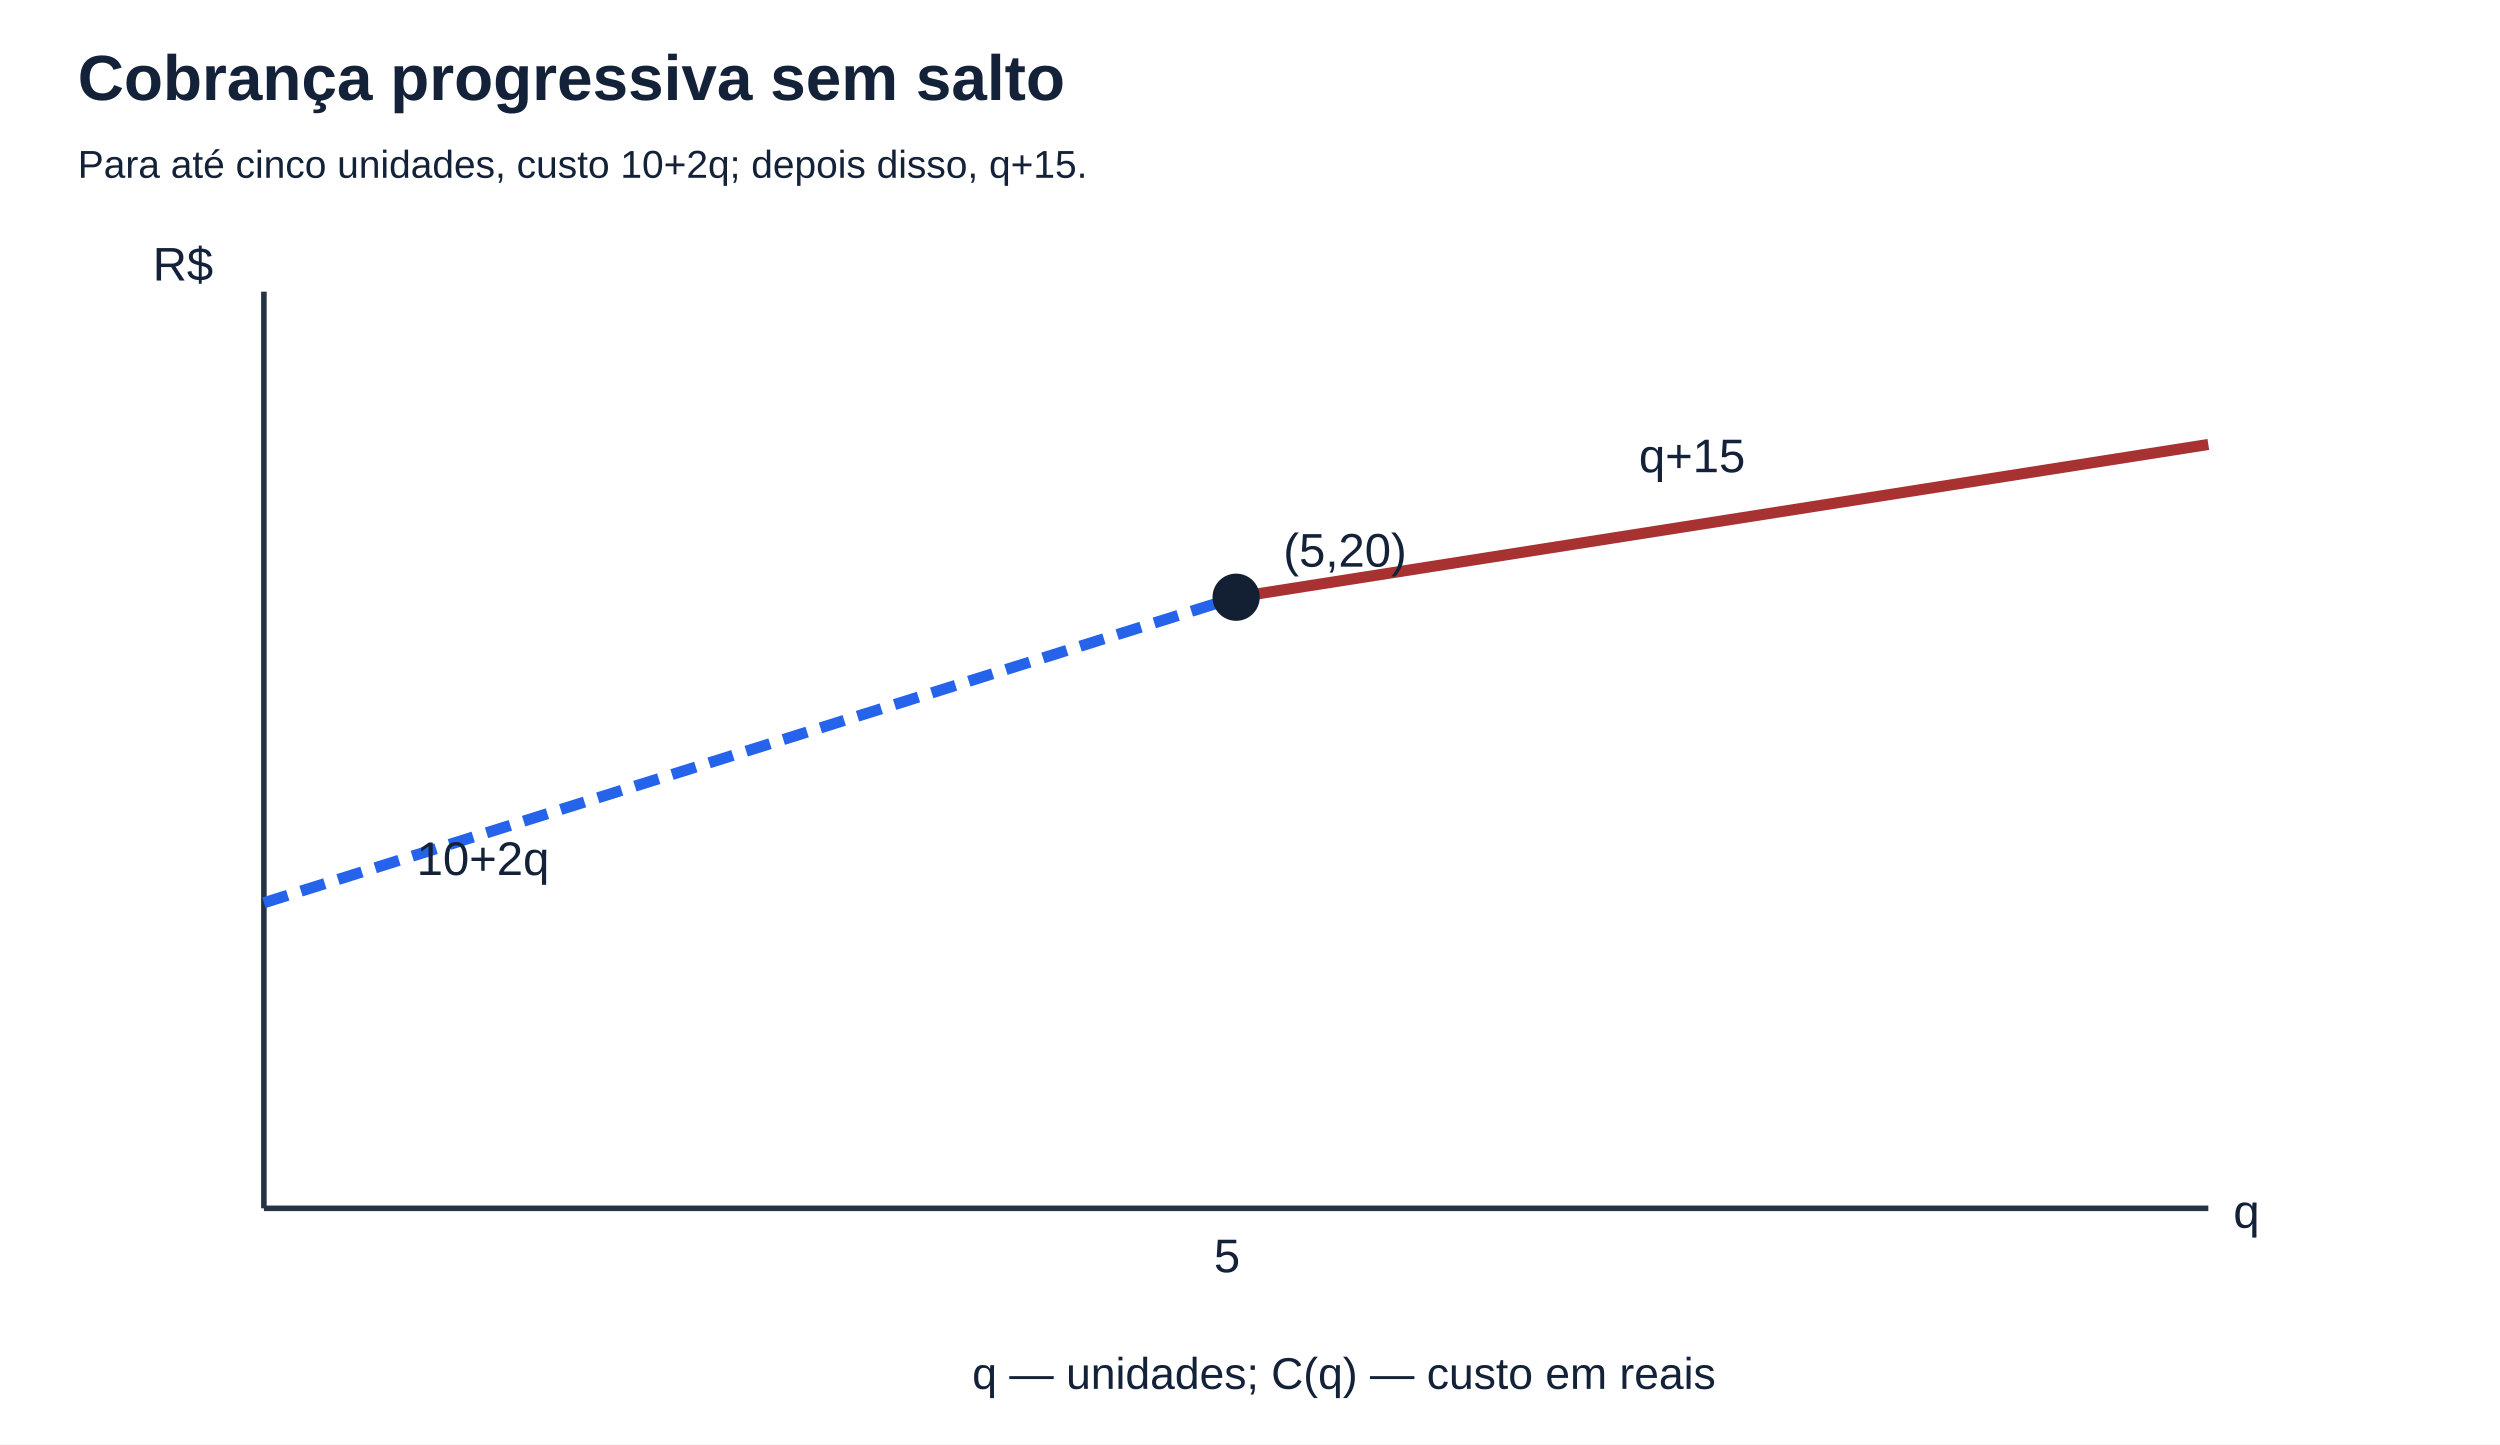
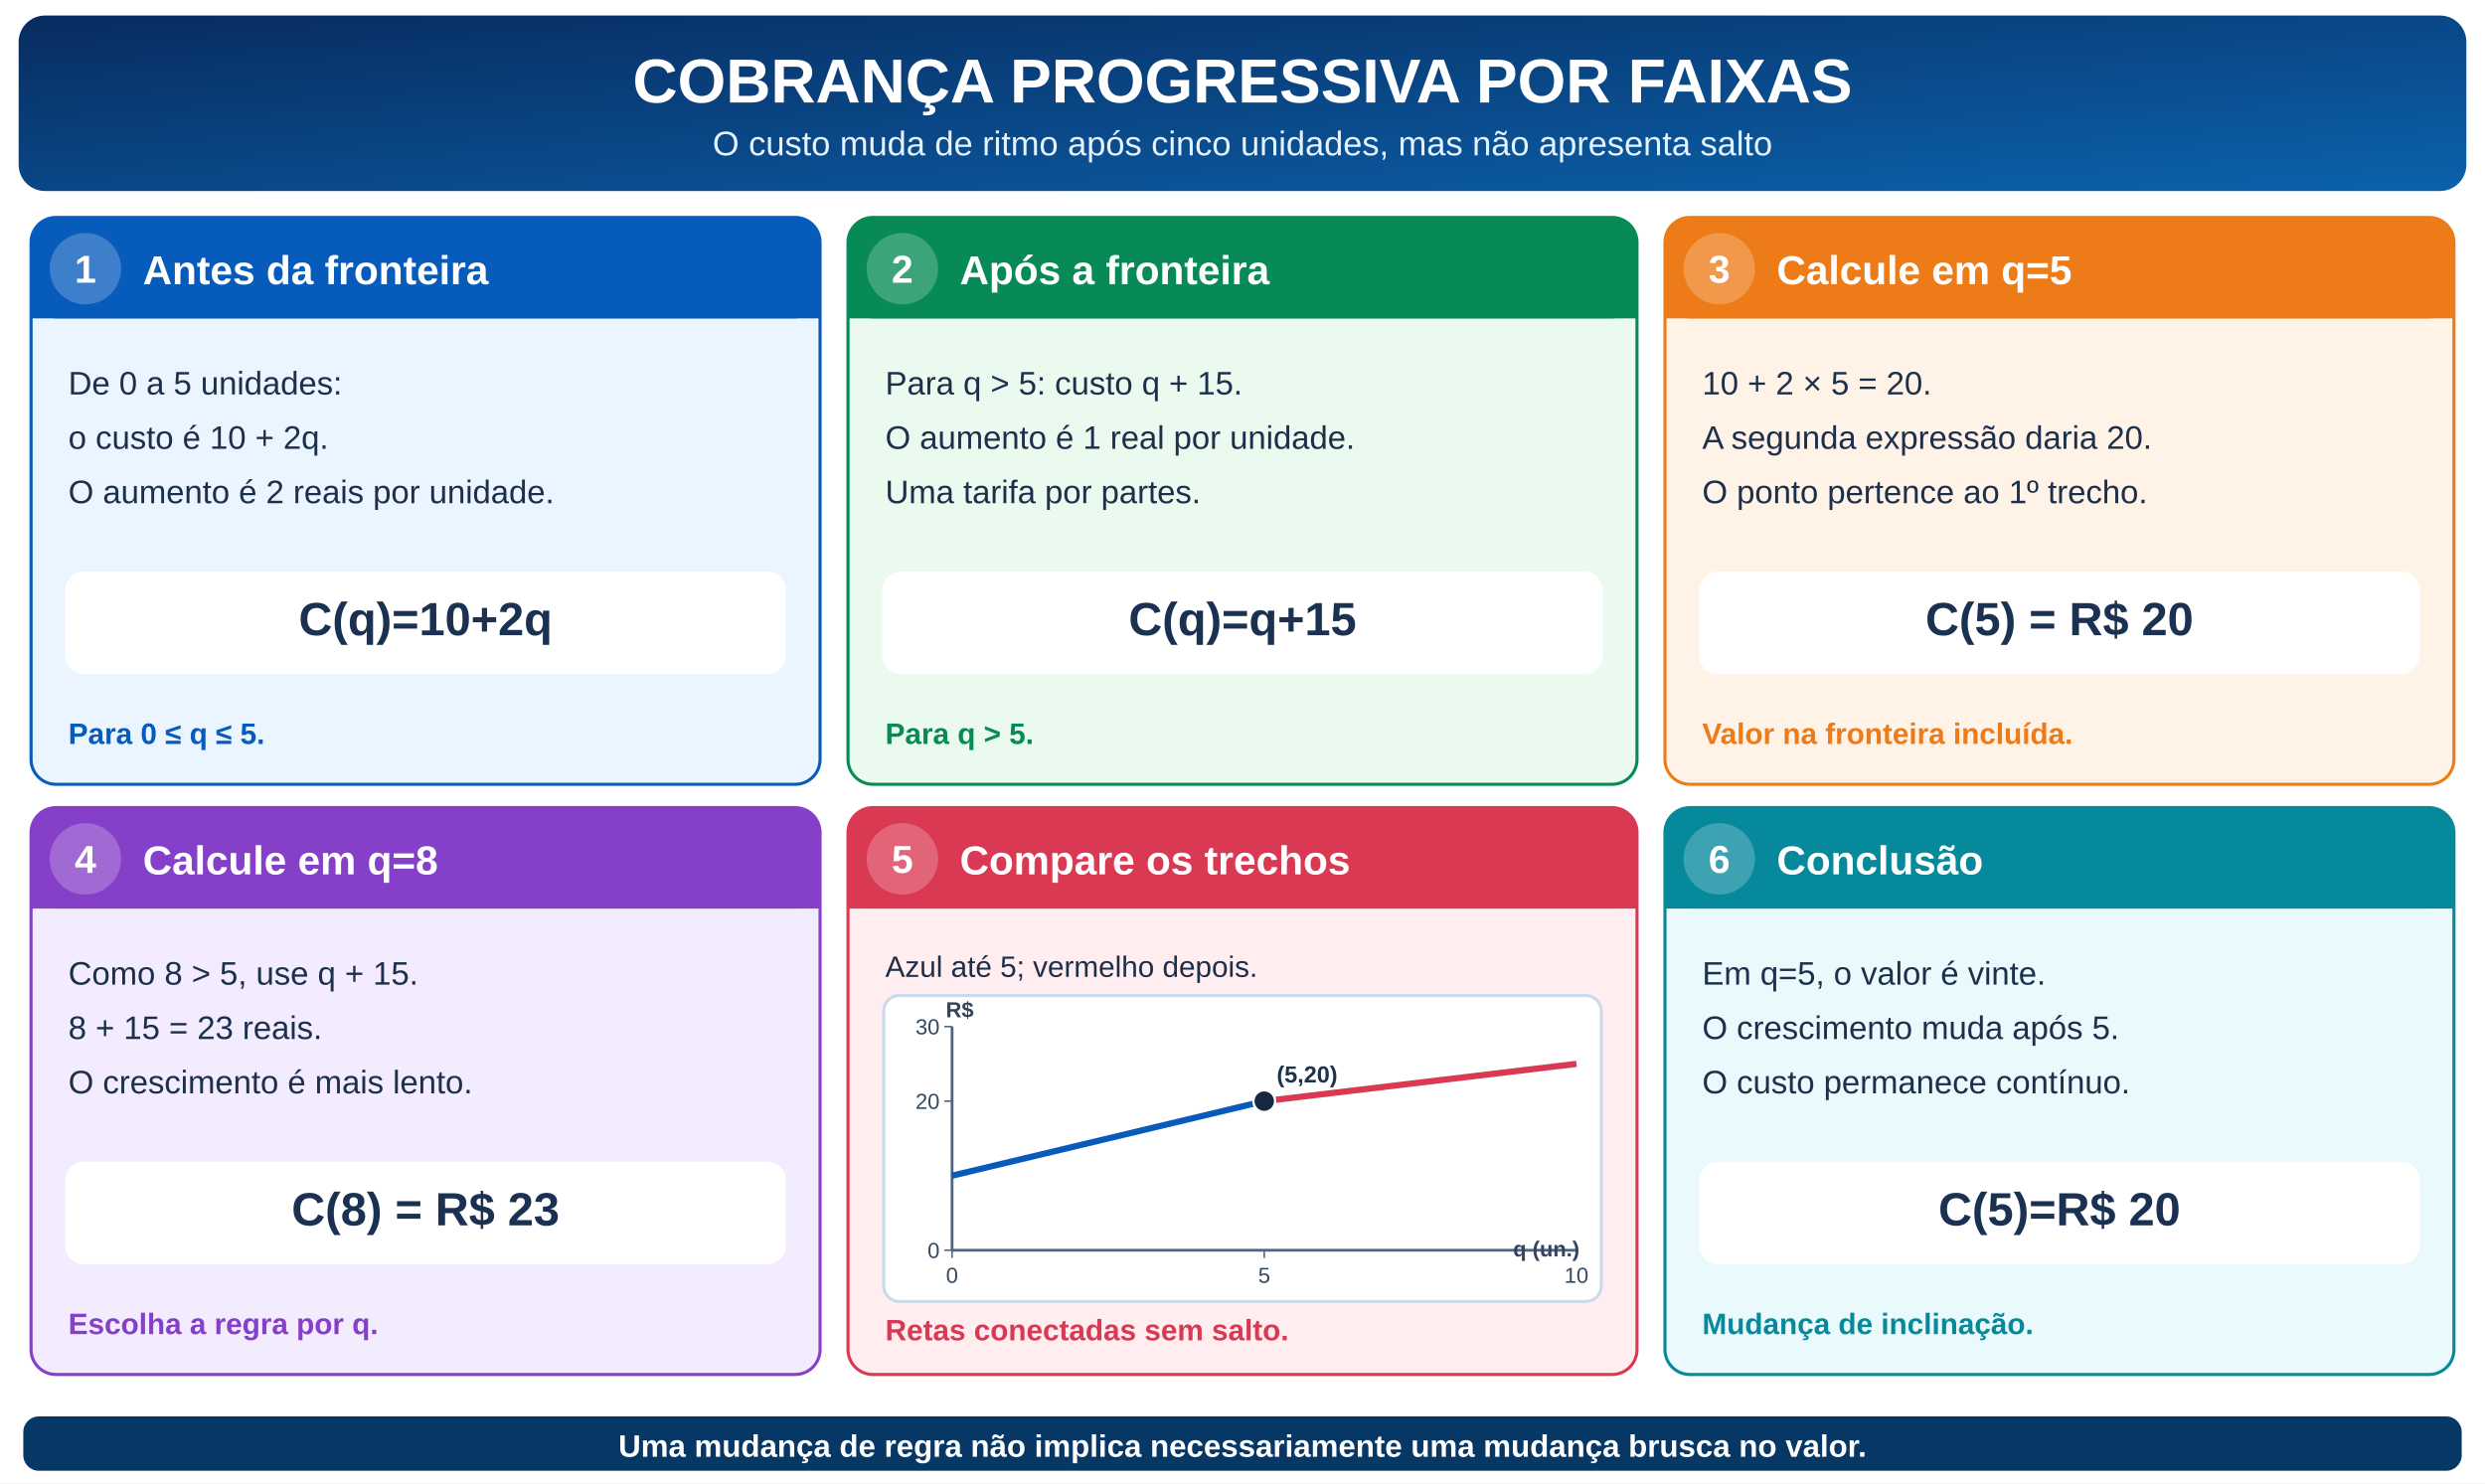
- <svg xmlns="http://www.w3.org/2000/svg" viewBox="0 0 900 520" role="img" aria-labelledby="t d">
-   <rect width="900" height="520" fill="#fff" />
-   <g fill="#142239" font-family="Arial,sans-serif">
-     <text x="28" y="36" font-weight="bold" font-size="23">Cobrança progressiva sem salto</text>
-     <text x="28" y="64" font-size="14">Para até cinco unidades, custo 10+2q; depois disso, q+15.</text>
-   </g>
-   <g stroke="#263342" stroke-width="2" fill="none">
-     <path d="M95 435 H795 M95 435 V105" />
-   </g>
-   <text x="55" y="101" font-family="Arial,sans-serif" font-size="17" fill="#142239">R$</text>
-   <text x="804" y="442" font-family="Arial,sans-serif" font-size="17" fill="#142239">q</text>
-   <text x="437" y="458" font-family="Arial,sans-serif" font-size="17" fill="#142239">5</text>
-   <path d="M95.0 325.0 L445.0 215.0" fill="none" stroke="#2563eb" stroke-width="4" stroke-dasharray="9 5" />
-   <path d="M445.0 215.0 L795.0 160.0" fill="none" stroke="#a83232" stroke-width="4" />
-   <circle cx="445.0" cy="215.0" r="7" stroke="#132033" stroke-width="3" fill="#132033" />
-   <text x="150" y="315" font-family="Arial,sans-serif" font-size="17" fill="#142239">10+2q</text>
-   <text x="590" y="170" font-family="Arial,sans-serif" font-size="17" fill="#142239">q+15</text>
-   <text x="462" y="204" font-family="Arial,sans-serif" font-size="17" fill="#142239">(5,20)</text>
-   <g font-family="Arial,sans-serif" font-size="16" fill="#142239">
-     <text x="350" y="500">q — unidades; C(q) — custo em reais</text>
-   </g>
+ <svg xmlns="http://www.w3.org/2000/svg" viewBox="0 0 1600 955" role="img" aria-labelledby="title desc">
+   <rect x="0" y="0" width="1600" height="955" rx="0" fill="#fff" />
+   <defs>
+     <linearGradient id="blue" x1="0" y1="0" x2="1" y2="1">
+       <stop offset="0" stop-color="#082c61" />
+       <stop offset="1" stop-color="#0b62ab" />
+     </linearGradient>
+   </defs>
+   <rect x="12" y="10" width="1576" height="113" rx="17" fill="url(#blue)" />
+   <text x="800" y="66" text-anchor="middle" font-family="Arial,DejaVu Sans,sans-serif" font-size="40" font-weight="700" fill="#fff">COBRANÇA PROGRESSIVA POR FAIXAS</text>
+   <text x="800" y="100" text-anchor="middle" font-family="Arial,DejaVu Sans,sans-serif" font-size="22" font-weight="400" fill="#e5f2ff">O custo muda de ritmo após cinco unidades, mas não apresenta salto</text>
+   <rect x="20" y="140" width="508" height="365" rx="16" fill="#ebf5ff" stroke="#075bbb" stroke-width="2" />
+   <rect x="20" y="140" width="508" height="65" rx="16" fill="#075bbb" />
+   <rect x="20" y="189" width="508" height="16" rx="0" fill="#075bbb" />
+   <circle cx="55" cy="173" r="23" fill="#fff" opacity=".22" />
+   <text x="55" y="182" text-anchor="middle" font-family="Arial,DejaVu Sans,sans-serif" font-size="25" font-weight="700" fill="#fff">1</text>
+   <text x="92" y="183" text-anchor="start" font-family="Arial,DejaVu Sans,sans-serif" font-size="26" font-weight="700" fill="#fff">Antes da fronteira</text>
+   <text x="44" y="254" text-anchor="start" font-family="Arial,DejaVu Sans,sans-serif" font-size="21" font-weight="400" fill="#1c304c">De 0 a 5 unidades:</text>
+   <text x="44" y="289" text-anchor="start" font-family="Arial,DejaVu Sans,sans-serif" font-size="21" font-weight="400" fill="#1c304c">o custo é 10 + 2q.</text>
+   <text x="44" y="324" text-anchor="start" font-family="Arial,DejaVu Sans,sans-serif" font-size="21" font-weight="400" fill="#1c304c">O aumento é 2 reais por unidade.</text>
+   <rect x="42" y="368" width="464" height="66" rx="12" fill="#fff" />
+   <text x="274" y="409" text-anchor="middle" font-family="Arial,DejaVu Sans,sans-serif" font-size="30" font-weight="700" fill="#1a3151">C(q)=10+2q</text>
+   <text x="44" y="479" text-anchor="start" font-family="Arial,DejaVu Sans,sans-serif" font-size="19" font-weight="700" fill="#075bbb">Para 0 ≤ q ≤ 5.</text>
+   <rect x="546" y="140" width="508" height="365" rx="16" fill="#ebfaef" stroke="#078a55" stroke-width="2" />
+   <rect x="546" y="140" width="508" height="65" rx="16" fill="#078a55" />
+   <rect x="546" y="189" width="508" height="16" rx="0" fill="#078a55" />
+   <circle cx="581" cy="173" r="23" fill="#fff" opacity=".22" />
+   <text x="581" y="182" text-anchor="middle" font-family="Arial,DejaVu Sans,sans-serif" font-size="25" font-weight="700" fill="#fff">2</text>
+   <text x="618" y="183" text-anchor="start" font-family="Arial,DejaVu Sans,sans-serif" font-size="26" font-weight="700" fill="#fff">Após a fronteira</text>
+   <text x="570" y="254" text-anchor="start" font-family="Arial,DejaVu Sans,sans-serif" font-size="21" font-weight="400" fill="#1c304c">Para q &gt; 5: custo q + 15.</text>
+   <text x="570" y="289" text-anchor="start" font-family="Arial,DejaVu Sans,sans-serif" font-size="21" font-weight="400" fill="#1c304c">O aumento é 1 real por unidade.</text>
+   <text x="570" y="324" text-anchor="start" font-family="Arial,DejaVu Sans,sans-serif" font-size="21" font-weight="400" fill="#1c304c">Uma tarifa por partes.</text>
+   <rect x="568" y="368" width="464" height="66" rx="12" fill="#fff" />
+   <text x="800" y="409" text-anchor="middle" font-family="Arial,DejaVu Sans,sans-serif" font-size="30" font-weight="700" fill="#1a3151">C(q)=q+15</text>
+   <text x="570" y="479" text-anchor="start" font-family="Arial,DejaVu Sans,sans-serif" font-size="19" font-weight="700" fill="#078a55">Para q &gt; 5.</text>
+   <rect x="1072" y="140" width="508" height="365" rx="16" fill="#fff2e6" stroke="#ed7b18" stroke-width="2" />
+   <rect x="1072" y="140" width="508" height="65" rx="16" fill="#ed7b18" />
+   <rect x="1072" y="189" width="508" height="16" rx="0" fill="#ed7b18" />
+   <circle cx="1107" cy="173" r="23" fill="#fff" opacity=".22" />
+   <text x="1107" y="182" text-anchor="middle" font-family="Arial,DejaVu Sans,sans-serif" font-size="25" font-weight="700" fill="#fff">3</text>
+   <text x="1144" y="183" text-anchor="start" font-family="Arial,DejaVu Sans,sans-serif" font-size="26" font-weight="700" fill="#fff">Calcule em q=5</text>
+   <text x="1096" y="254" text-anchor="start" font-family="Arial,DejaVu Sans,sans-serif" font-size="21" font-weight="400" fill="#1c304c">10 + 2 × 5 = 20.</text>
+   <text x="1096" y="289" text-anchor="start" font-family="Arial,DejaVu Sans,sans-serif" font-size="21" font-weight="400" fill="#1c304c">A segunda expressão daria 20.</text>
+   <text x="1096" y="324" text-anchor="start" font-family="Arial,DejaVu Sans,sans-serif" font-size="21" font-weight="400" fill="#1c304c">O ponto pertence ao 1º trecho.</text>
+   <rect x="1094" y="368" width="464" height="66" rx="12" fill="#fff" />
+   <text x="1326" y="409" text-anchor="middle" font-family="Arial,DejaVu Sans,sans-serif" font-size="30" font-weight="700" fill="#1a3151">C(5) = R$ 20</text>
+   <text x="1096" y="479" text-anchor="start" font-family="Arial,DejaVu Sans,sans-serif" font-size="19" font-weight="700" fill="#ed7b18">Valor na fronteira incluída.</text>
+   <rect x="20" y="520" width="508" height="365" rx="16" fill="#f3ecff" stroke="#863fc8" stroke-width="2" />
+   <rect x="20" y="520" width="508" height="65" rx="16" fill="#863fc8" />
+   <rect x="20" y="569" width="508" height="16" rx="0" fill="#863fc8" />
+   <circle cx="55" cy="553" r="23" fill="#fff" opacity=".22" />
+   <text x="55" y="562" text-anchor="middle" font-family="Arial,DejaVu Sans,sans-serif" font-size="25" font-weight="700" fill="#fff">4</text>
+   <text x="92" y="563" text-anchor="start" font-family="Arial,DejaVu Sans,sans-serif" font-size="26" font-weight="700" fill="#fff">Calcule em q=8</text>
+   <text x="44" y="634" text-anchor="start" font-family="Arial,DejaVu Sans,sans-serif" font-size="21" font-weight="400" fill="#1c304c">Como 8 &gt; 5, use q + 15.</text>
+   <text x="44" y="669" text-anchor="start" font-family="Arial,DejaVu Sans,sans-serif" font-size="21" font-weight="400" fill="#1c304c">8 + 15 = 23 reais.</text>
+   <text x="44" y="704" text-anchor="start" font-family="Arial,DejaVu Sans,sans-serif" font-size="21" font-weight="400" fill="#1c304c">O crescimento é mais lento.</text>
+   <rect x="42" y="748" width="464" height="66" rx="12" fill="#fff" />
+   <text x="274" y="789" text-anchor="middle" font-family="Arial,DejaVu Sans,sans-serif" font-size="30" font-weight="700" fill="#1a3151">C(8) = R$ 23</text>
+   <text x="44" y="859" text-anchor="start" font-family="Arial,DejaVu Sans,sans-serif" font-size="19" font-weight="700" fill="#863fc8">Escolha a regra por q.</text>
+   <rect x="546" y="520" width="508" height="365" rx="16" fill="#ffedef" stroke="#d93952" stroke-width="2" />
+   <rect x="546" y="520" width="508" height="65" rx="16" fill="#d93952" />
+   <rect x="546" y="569" width="508" height="16" rx="0" fill="#d93952" />
+   <circle cx="581" cy="553" r="23" fill="#fff" opacity=".22" />
+   <text x="581" y="562" text-anchor="middle" font-family="Arial,DejaVu Sans,sans-serif" font-size="25" font-weight="700" fill="#fff">5</text>
+   <text x="618" y="563" text-anchor="start" font-family="Arial,DejaVu Sans,sans-serif" font-size="26" font-weight="700" fill="#fff">Compare os trechos</text>
+   <text x="570" y="629" text-anchor="start" font-family="Arial,DejaVu Sans,sans-serif" font-size="19" font-weight="400" fill="#1c304c">Azul até 5; vermelho depois.</text>
+   <rect x="569" y="641" width="462" height="197" rx="10" fill="#fff" stroke="#cbd9e9" stroke-width="2" />
+   <line x1="613" y1="661" x2="613" y2="805" stroke="#51647c" stroke-width="1.8" />
+   <line x1="613" y1="805" x2="1015" y2="805" stroke="#51647c" stroke-width="1.8" />
+   <line x1="613" y1="805" x2="613" y2="810" stroke="#52647e" stroke-width="1" />
+   <text x="613" y="826" text-anchor="middle" font-family="Arial,DejaVu Sans,sans-serif" font-size="14" font-weight="400" fill="#334961">0</text>
+   <line x1="814" y1="805" x2="814" y2="810" stroke="#52647e" stroke-width="1" />
+   <text x="814" y="826" text-anchor="middle" font-family="Arial,DejaVu Sans,sans-serif" font-size="14" font-weight="400" fill="#334961">5</text>
+   <line x1="1015" y1="805" x2="1015" y2="810" stroke="#52647e" stroke-width="1" />
+   <text x="1015" y="826" text-anchor="middle" font-family="Arial,DejaVu Sans,sans-serif" font-size="14" font-weight="400" fill="#334961">10</text>
+   <line x1="608" y1="805" x2="613" y2="805" stroke="#52647e" stroke-width="1" />
+   <text x="605" y="810" text-anchor="end" font-family="Arial,DejaVu Sans,sans-serif" font-size="14" font-weight="400" fill="#334961">0</text>
+   <line x1="608" y1="709" x2="613" y2="709" stroke="#52647e" stroke-width="1" />
+   <text x="605" y="714" text-anchor="end" font-family="Arial,DejaVu Sans,sans-serif" font-size="14" font-weight="400" fill="#334961">20</text>
+   <line x1="608" y1="661" x2="613" y2="661" stroke="#52647e" stroke-width="1" />
+   <text x="605" y="666" text-anchor="end" font-family="Arial,DejaVu Sans,sans-serif" font-size="14" font-weight="400" fill="#334961">30</text>
+   <text x="1017" y="809" text-anchor="end" font-family="Arial,DejaVu Sans,sans-serif" font-size="14" font-weight="700" fill="#34445e">q (un.)</text>
+   <text x="609" y="655" text-anchor="start" font-family="Arial,DejaVu Sans,sans-serif" font-size="14" font-weight="700" fill="#34445e">R$</text>
+   <polyline points="613.0,757.0 814.0,709.0" fill="none" stroke="#075bbb" stroke-width="4" />
+   <circle cx="814" cy="709" r="5.3" fill="#075bbb" stroke="#fff" stroke-width="1.4" />
+   <polyline points="814.0,709.0 1015.0,685.0" fill="none" stroke="#d93952" stroke-width="4" />
+   <circle cx="814" cy="709" r="7" fill="#172744" stroke="#fff" stroke-width="1.5" />
+   <text x="822" y="697" text-anchor="start" font-family="Arial,DejaVu Sans,sans-serif" font-size="15" font-weight="700" fill="#20334d">(5,20)</text>
+   <text x="570" y="863" text-anchor="start" font-family="Arial,DejaVu Sans,sans-serif" font-size="19" font-weight="700" fill="#d93952">Retas conectadas sem salto.</text>
+   <rect x="1072" y="520" width="508" height="365" rx="16" fill="#e9f9fc" stroke="#07899c" stroke-width="2" />
+   <rect x="1072" y="520" width="508" height="65" rx="16" fill="#07899c" />
+   <rect x="1072" y="569" width="508" height="16" rx="0" fill="#07899c" />
+   <circle cx="1107" cy="553" r="23" fill="#fff" opacity=".22" />
+   <text x="1107" y="562" text-anchor="middle" font-family="Arial,DejaVu Sans,sans-serif" font-size="25" font-weight="700" fill="#fff">6</text>
+   <text x="1144" y="563" text-anchor="start" font-family="Arial,DejaVu Sans,sans-serif" font-size="26" font-weight="700" fill="#fff">Conclusão</text>
+   <text x="1096" y="634" text-anchor="start" font-family="Arial,DejaVu Sans,sans-serif" font-size="21" font-weight="400" fill="#1c304c">Em q=5, o valor é vinte.</text>
+   <text x="1096" y="669" text-anchor="start" font-family="Arial,DejaVu Sans,sans-serif" font-size="21" font-weight="400" fill="#1c304c">O crescimento muda após 5.</text>
+   <text x="1096" y="704" text-anchor="start" font-family="Arial,DejaVu Sans,sans-serif" font-size="21" font-weight="400" fill="#1c304c">O custo permanece contínuo.</text>
+   <rect x="1094" y="748" width="464" height="66" rx="12" fill="#fff" />
+   <text x="1326" y="789" text-anchor="middle" font-family="Arial,DejaVu Sans,sans-serif" font-size="30" font-weight="700" fill="#1a3151">C(5)=R$ 20</text>
+   <text x="1096" y="859" text-anchor="start" font-family="Arial,DejaVu Sans,sans-serif" font-size="19" font-weight="700" fill="#07899c">Mudança de inclinação.</text>
+   <rect x="15" y="912" width="1570" height="35" rx="10" fill="#073765" />
+   <text x="800" y="938" text-anchor="middle" font-family="Arial,DejaVu Sans,sans-serif" font-size="20" font-weight="700" fill="#fff">Uma mudança de regra não implica necessariamente uma mudança brusca no valor.</text>
</svg>
